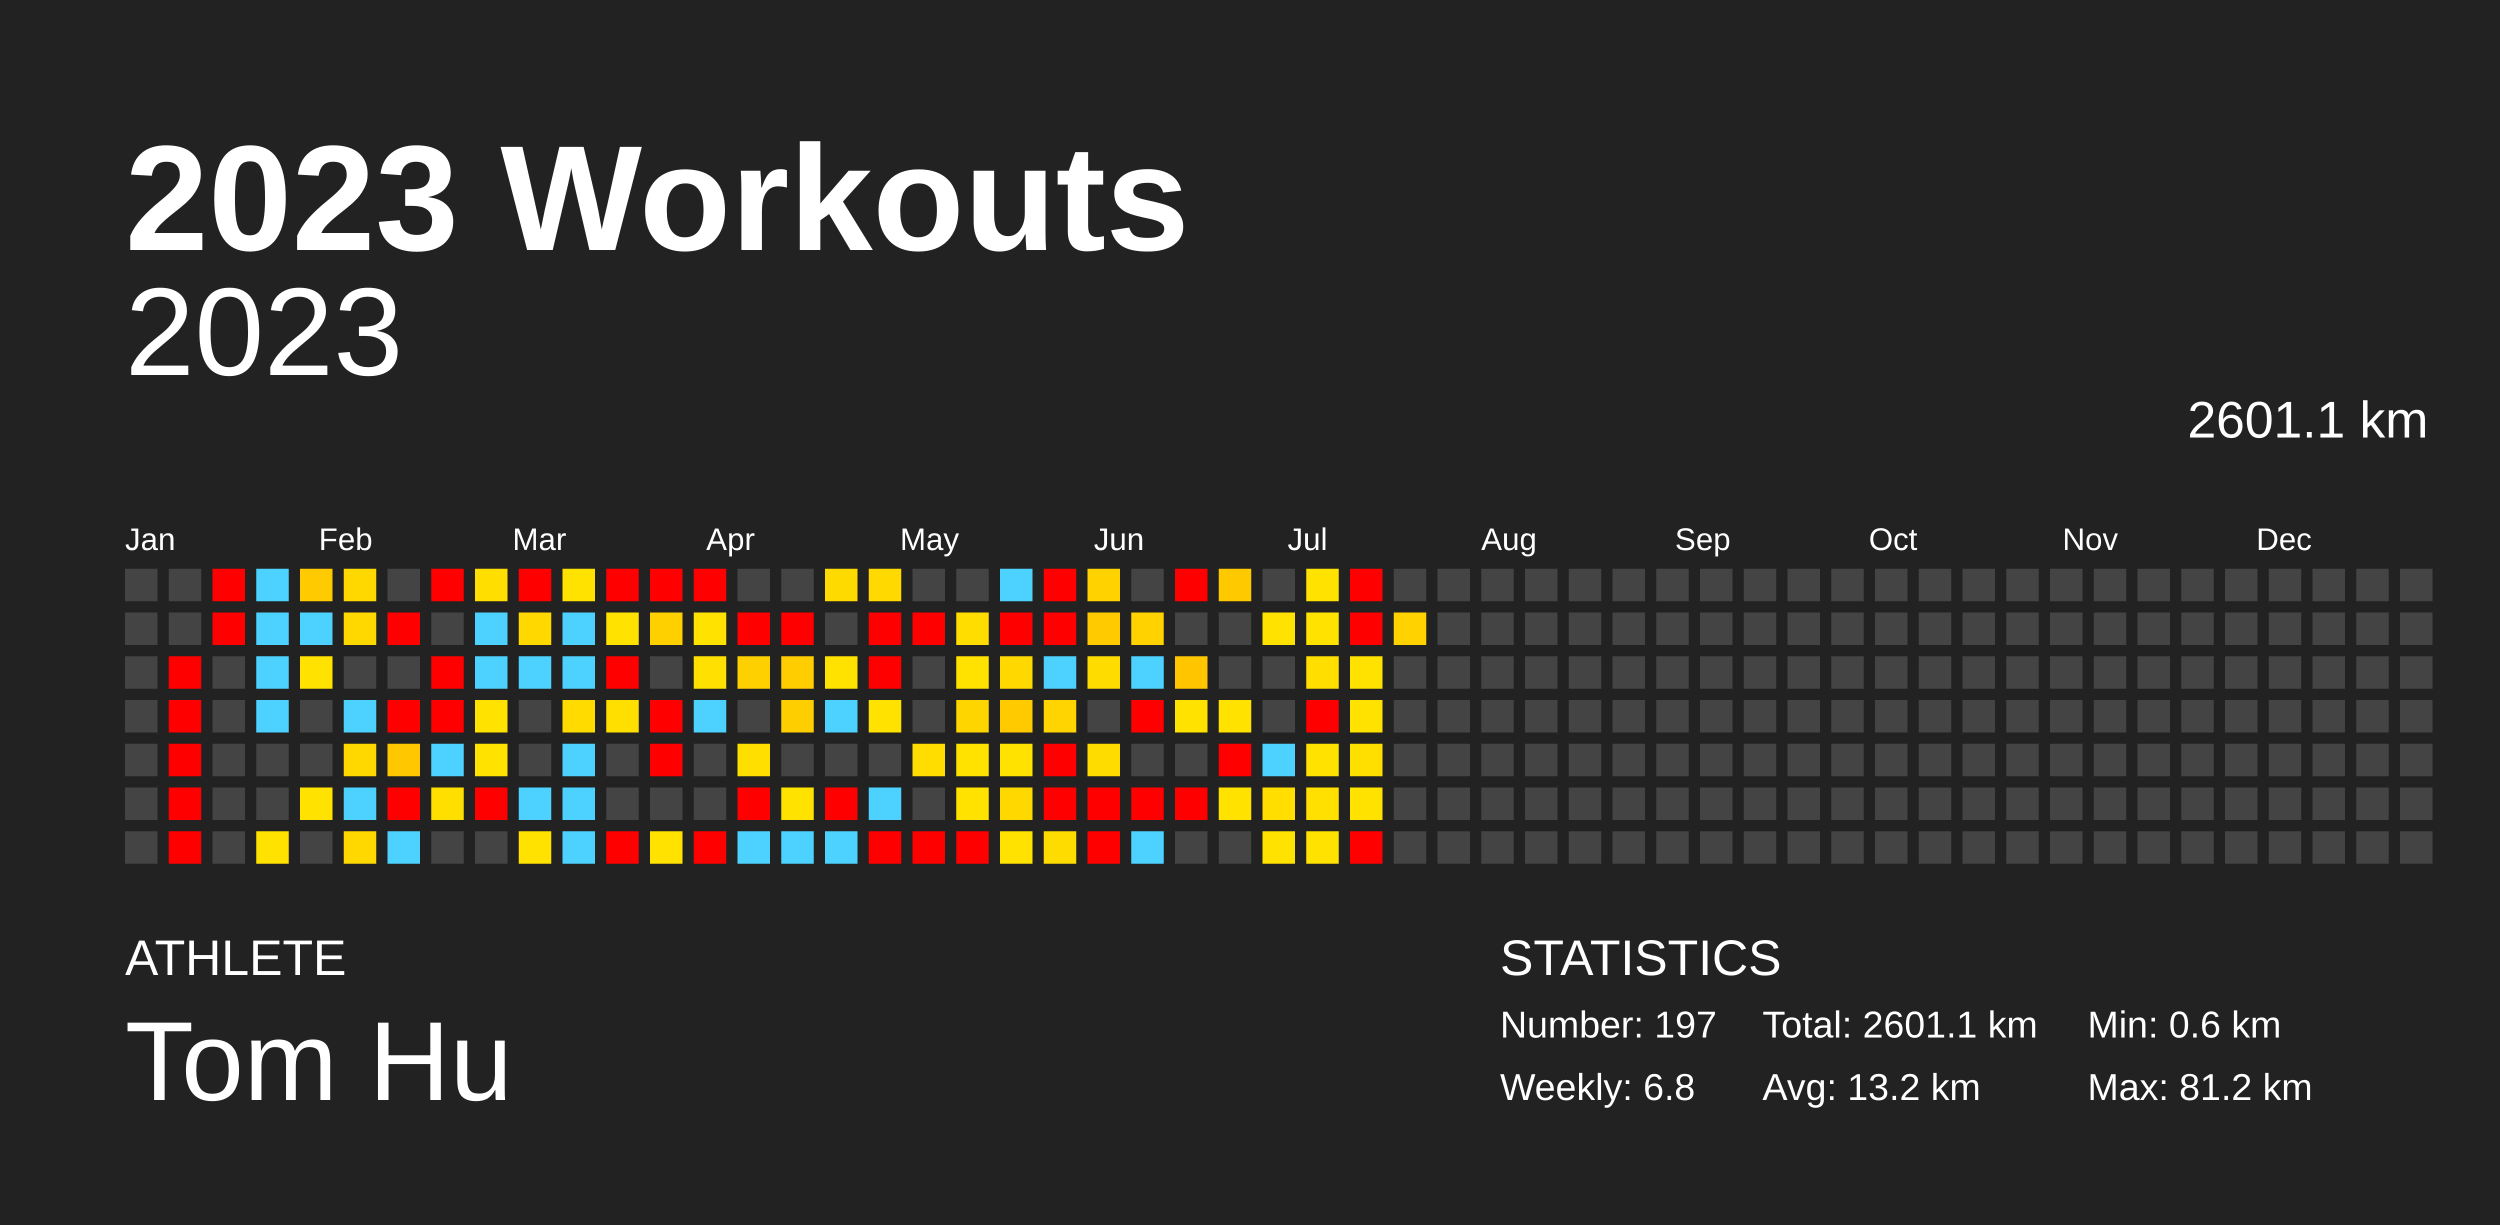
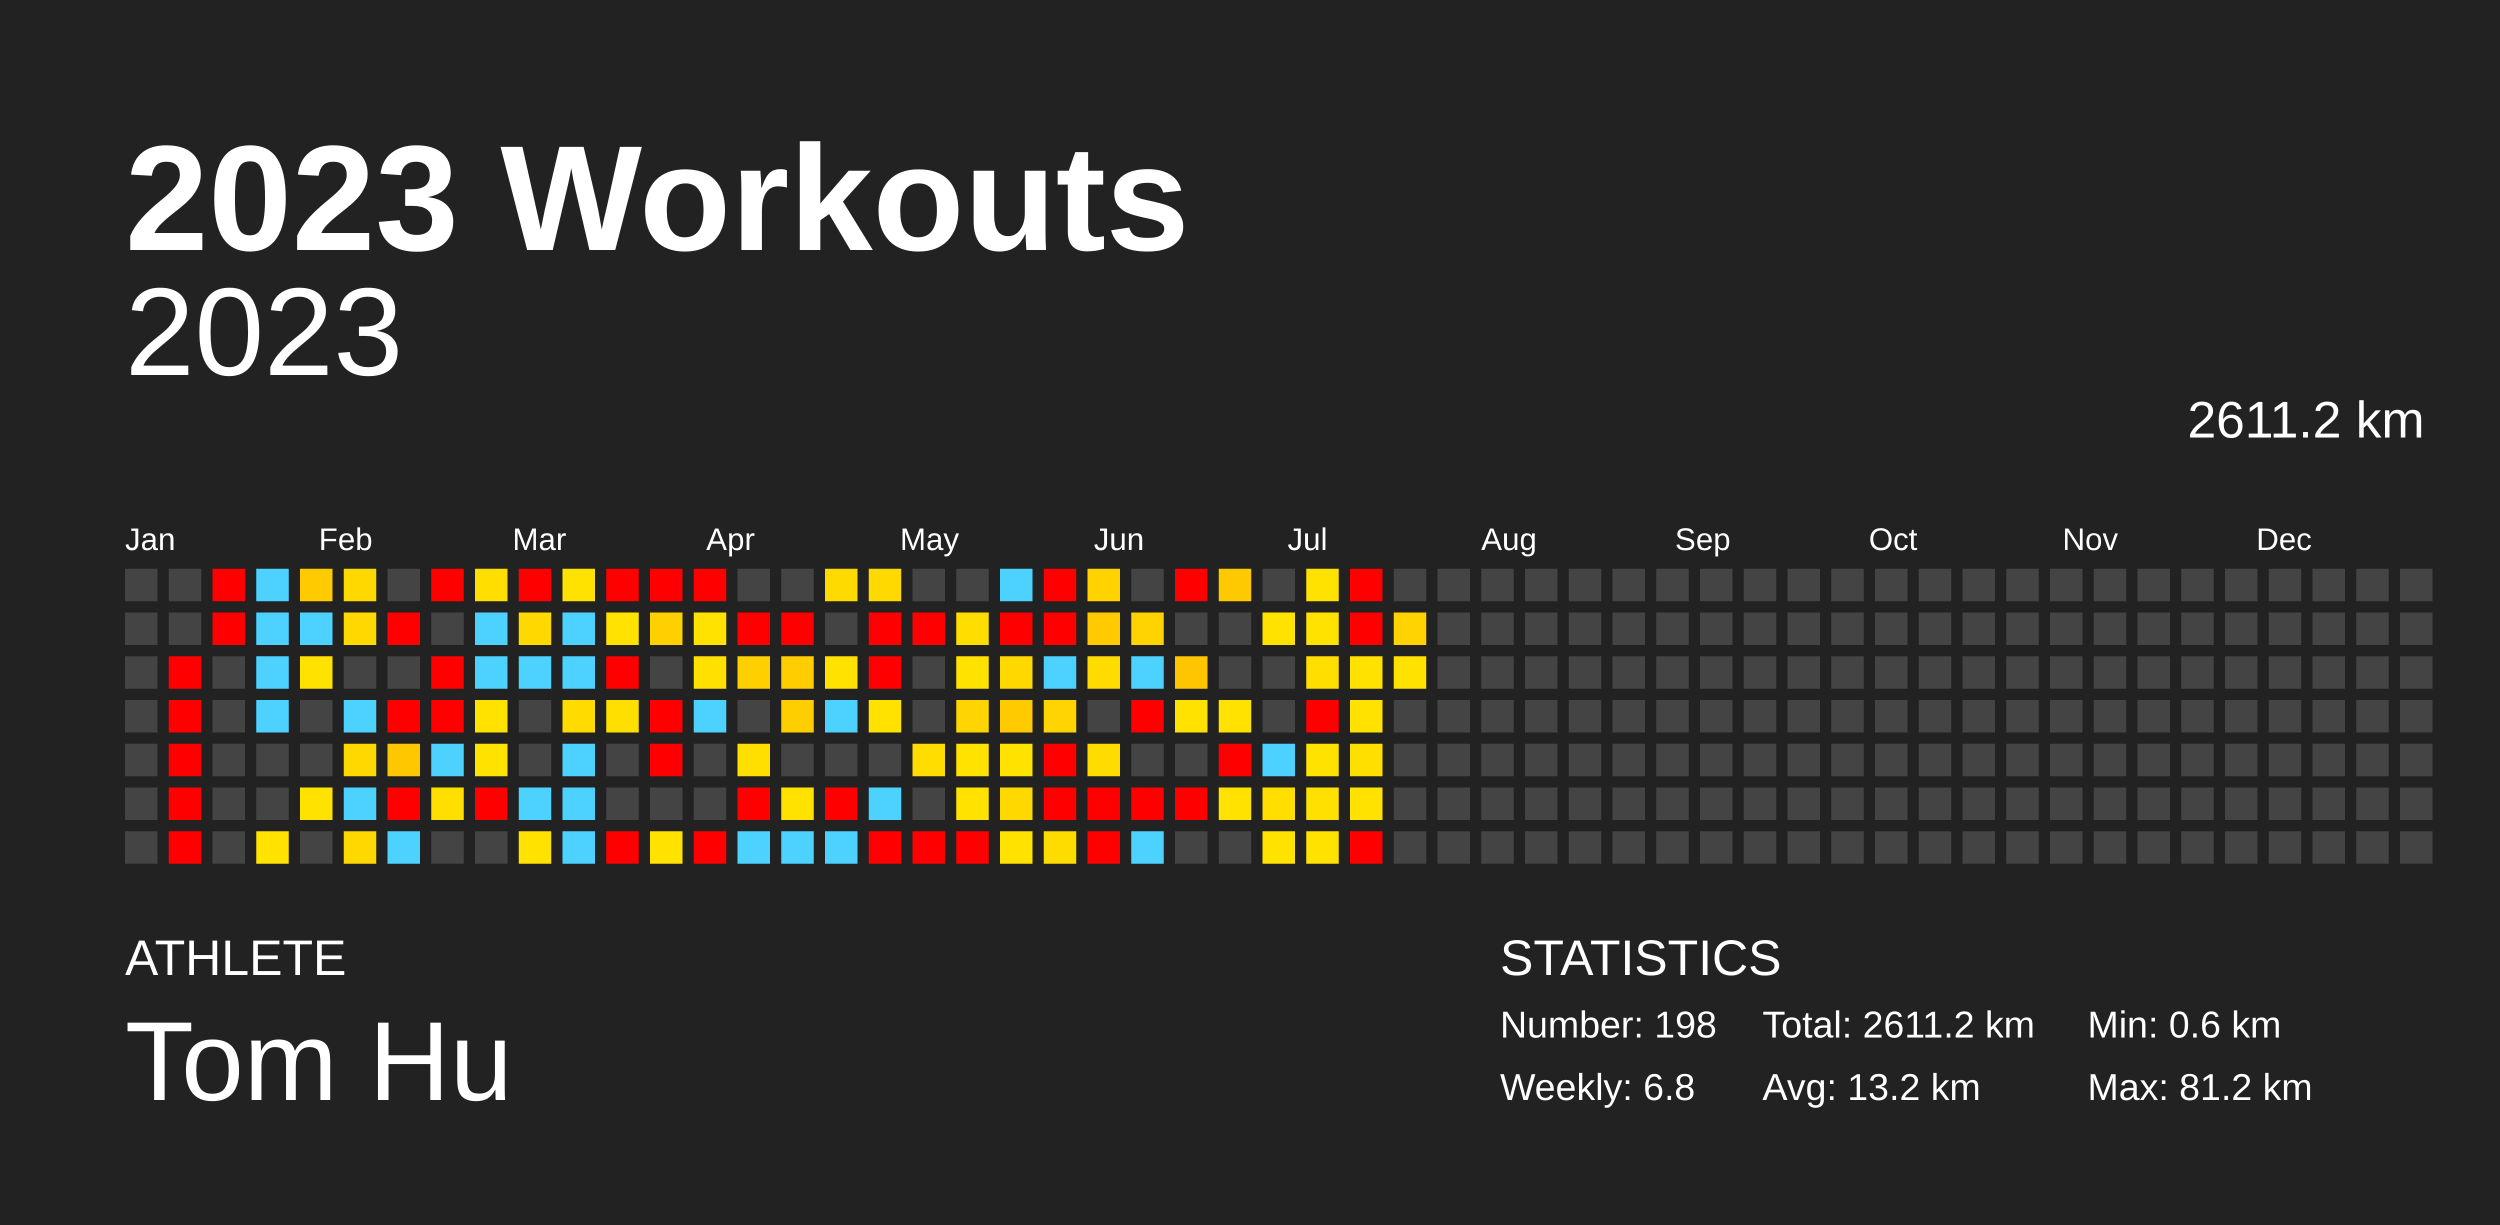
<svg xmlns="http://www.w3.org/2000/svg" baseProfile="full" height="98mm" version="1.1" viewBox="0,0,200,98" width="200mm">
  <defs />
  <rect fill="#222222" height="98" width="200" x="0" y="0" />
  <text fill="#FFFFFF" style="font-size:12px; font-family:Arial; font-weight:bold;" x="10" y="20">2023 Workouts</text>
  <text fill="#FFFFFF" style="font-size:4px; font-family:Arial" x="10" y="78">ATHLETE</text>
  <text fill="#FFFFFF" style="font-size:9px; font-family:Arial" x="10" y="88">Tom Hu</text>
  <text fill="#FFFFFF" style="font-size:4px; font-family:Arial" x="120" y="78">STATISTICS</text>
-   <text fill="#FFFFFF" style="font-size:3px; font-family:Arial" x="120" y="83">Number: 197</text>
+   <text fill="#FFFFFF" style="font-size:3px; font-family:Arial" x="120" y="83">Number: 198</text>
  <text fill="#FFFFFF" style="font-size:3px; font-family:Arial" x="120" y="88">Weekly: 6.8</text>
-   <text fill="#FFFFFF" style="font-size:3px; font-family:Arial" x="141" y="83">Total: 2601.1 km</text>
+   <text fill="#FFFFFF" style="font-size:3px; font-family:Arial" x="141" y="83">Total: 2611.2 km</text>
  <text fill="#FFFFFF" style="font-size:3px; font-family:Arial" x="141" y="88">Avg: 13.2 km</text>
  <text fill="#FFFFFF" style="font-size:3px; font-family:Arial" x="167" y="83">Min: 0.6 km</text>
  <text fill="#FFFFFF" style="font-size:3px; font-family:Arial" x="167" y="88">Max: 81.2 km</text>
  <text alignment-baseline="hanging" fill="#FFFFFF" style="font-size:10.0px; font-family:Arial;" x="10" y="30">2023</text>
-   <text alignment-baseline="hanging" fill="#FFFFFF" style="font-size:4.125px; font-family:Arial;" x="175" y="35">2601.1 km</text>
+   <text alignment-baseline="hanging" fill="#FFFFFF" style="font-size:4.125px; font-family:Arial;" x="175" y="35">2611.2 km</text>
  <text fill="#FFFFFF" style="font-size:2.5px; font-family:Arial" x="10.0" y="44">Jan</text>
  <text fill="#FFFFFF" style="font-size:2.5px; font-family:Arial" x="25.5" y="44">Feb</text>
  <text fill="#FFFFFF" style="font-size:2.5px; font-family:Arial" x="41.0" y="44">Mar</text>
  <text fill="#FFFFFF" style="font-size:2.5px; font-family:Arial" x="56.5" y="44">Apr</text>
  <text fill="#FFFFFF" style="font-size:2.5px; font-family:Arial" x="72.0" y="44">May</text>
  <text fill="#FFFFFF" style="font-size:2.5px; font-family:Arial" x="87.5" y="44">Jun</text>
  <text fill="#FFFFFF" style="font-size:2.5px; font-family:Arial" x="103.0" y="44">Jul</text>
  <text fill="#FFFFFF" style="font-size:2.5px; font-family:Arial" x="118.5" y="44">Aug</text>
  <text fill="#FFFFFF" style="font-size:2.5px; font-family:Arial" x="134.0" y="44">Sep</text>
  <text fill="#FFFFFF" style="font-size:2.5px; font-family:Arial" x="149.5" y="44">Oct</text>
  <text fill="#FFFFFF" style="font-size:2.5px; font-family:Arial" x="165.0" y="44">Nov</text>
  <text fill="#FFFFFF" style="font-size:2.5px; font-family:Arial" x="180.5" y="44">Dec</text>
  <rect fill="#444444" height="2.6" width="2.6" x="10.0" y="45.5" />
  <rect fill="#444444" height="2.6" width="2.6" x="10.0" y="49.0" />
  <rect fill="#444444" height="2.6" width="2.6" x="10.0" y="52.5" />
  <rect fill="#444444" height="2.6" width="2.6" x="10.0" y="56.0" />
  <rect fill="#444444" height="2.6" width="2.6" x="10.0" y="59.5" />
  <rect fill="#444444" height="2.6" width="2.6" x="10.0" y="63.0" />
  <rect fill="#444444" height="2.6" width="2.6" x="10.0" y="66.5" />
  <rect fill="#444444" height="2.6" width="2.6" x="13.5" y="45.5" />
  <rect fill="#444444" height="2.6" width="2.6" x="13.5" y="49.0" />
  <rect fill="red" height="2.6" width="2.6" x="13.5" y="52.5" />
  <rect fill="red" height="2.6" width="2.6" x="13.5" y="56.0" />
  <rect fill="red" height="2.6" width="2.6" x="13.5" y="59.5" />
  <rect fill="red" height="2.6" width="2.6" x="13.5" y="63.0" />
  <rect fill="red" height="2.6" width="2.6" x="13.5" y="66.5" />
  <rect fill="red" height="2.6" width="2.6" x="17.0" y="45.5" />
  <rect fill="red" height="2.6" width="2.6" x="17.0" y="49.0" />
  <rect fill="#444444" height="2.6" width="2.6" x="17.0" y="52.5" />
  <rect fill="#444444" height="2.6" width="2.6" x="17.0" y="56.0" />
  <rect fill="#444444" height="2.6" width="2.6" x="17.0" y="59.5" />
  <rect fill="#444444" height="2.6" width="2.6" x="17.0" y="63.0" />
  <rect fill="#444444" height="2.6" width="2.6" x="17.0" y="66.5" />
  <rect fill="#4dd2ff" height="2.6" width="2.6" x="20.5" y="45.5" />
  <rect fill="#4dd2ff" height="2.6" width="2.6" x="20.5" y="49.0" />
  <rect fill="#4dd2ff" height="2.6" width="2.6" x="20.5" y="52.5" />
  <rect fill="#4dd2ff" height="2.6" width="2.6" x="20.5" y="56.0" />
  <rect fill="#444444" height="2.6" width="2.6" x="20.5" y="59.5" />
  <rect fill="#444444" height="2.6" width="2.6" x="20.5" y="63.0" />
  <rect fill="#ffe200" height="2.6" width="2.6" x="20.5" y="66.5" />
  <rect fill="#ffca00" height="2.6" width="2.6" x="24.0" y="45.5" />
  <rect fill="#4dd2ff" height="2.6" width="2.6" x="24.0" y="49.0" />
  <rect fill="#ffe200" height="2.6" width="2.6" x="24.0" y="52.5" />
  <rect fill="#444444" height="2.6" width="2.6" x="24.0" y="56.0" />
  <rect fill="#444444" height="2.6" width="2.6" x="24.0" y="59.5" />
  <rect fill="#ffe200" height="2.6" width="2.6" x="24.0" y="63.0" />
  <rect fill="#444444" height="2.6" width="2.6" x="24.0" y="66.5" />
  <rect fill="#ffd800" height="2.6" width="2.6" x="27.5" y="45.5" />
  <rect fill="#ffd800" height="2.6" width="2.6" x="27.5" y="49.0" />
  <rect fill="#444444" height="2.6" width="2.6" x="27.5" y="52.5" />
  <rect fill="#4dd2ff" height="2.6" width="2.6" x="27.5" y="56.0" />
  <rect fill="#ffd800" height="2.6" width="2.6" x="27.5" y="59.5" />
  <rect fill="#4dd2ff" height="2.6" width="2.6" x="27.5" y="63.0" />
  <rect fill="#ffd800" height="2.6" width="2.6" x="27.5" y="66.5" />
  <rect fill="#444444" height="2.6" width="2.6" x="31.0" y="45.5" />
  <rect fill="red" height="2.6" width="2.6" x="31.0" y="49.0" />
  <rect fill="#444444" height="2.6" width="2.6" x="31.0" y="52.5" />
  <rect fill="red" height="2.6" width="2.6" x="31.0" y="56.0" />
  <rect fill="#ffc700" height="2.6" width="2.6" x="31.0" y="59.5" />
  <rect fill="red" height="2.6" width="2.6" x="31.0" y="63.0" />
  <rect fill="#4dd2ff" height="2.6" width="2.6" x="31.0" y="66.5" />
  <rect fill="red" height="2.6" width="2.6" x="34.5" y="45.5" />
  <rect fill="#444444" height="2.6" width="2.6" x="34.5" y="49.0" />
  <rect fill="red" height="2.6" width="2.6" x="34.5" y="52.5" />
  <rect fill="red" height="2.6" width="2.6" x="34.5" y="56.0" />
  <rect fill="#4dd2ff" height="2.6" width="2.6" x="34.5" y="59.5" />
  <rect fill="#ffdf00" height="2.6" width="2.6" x="34.5" y="63.0" />
  <rect fill="#444444" height="2.6" width="2.6" x="34.5" y="66.5" />
  <rect fill="#ffde00" height="2.6" width="2.6" x="38.0" y="45.5" />
  <rect fill="#4dd2ff" height="2.6" width="2.6" x="38.0" y="49.0" />
  <rect fill="#4dd2ff" height="2.6" width="2.6" x="38.0" y="52.5" />
  <rect fill="#ffe200" height="2.6" width="2.6" x="38.0" y="56.0" />
  <rect fill="#ffe200" height="2.6" width="2.6" x="38.0" y="59.5" />
  <rect fill="red" height="2.6" width="2.6" x="38.0" y="63.0" />
  <rect fill="#444444" height="2.6" width="2.6" x="38.0" y="66.5" />
  <rect fill="red" height="2.6" width="2.6" x="41.5" y="45.5" />
  <rect fill="#ffd800" height="2.6" width="2.6" x="41.5" y="49.0" />
  <rect fill="#4dd2ff" height="2.6" width="2.6" x="41.5" y="52.5" />
  <rect fill="#444444" height="2.6" width="2.6" x="41.5" y="56.0" />
  <rect fill="#444444" height="2.6" width="2.6" x="41.5" y="59.5" />
  <rect fill="#4dd2ff" height="2.6" width="2.6" x="41.5" y="63.0" />
  <rect fill="#ffe200" height="2.6" width="2.6" x="41.5" y="66.5" />
  <rect fill="#ffe200" height="2.6" width="2.6" x="45.0" y="45.5" />
  <rect fill="#4dd2ff" height="2.6" width="2.6" x="45.0" y="49.0" />
  <rect fill="#4dd2ff" height="2.6" width="2.6" x="45.0" y="52.5" />
  <rect fill="#ffdb00" height="2.6" width="2.6" x="45.0" y="56.0" />
  <rect fill="#4dd2ff" height="2.6" width="2.6" x="45.0" y="59.5" />
  <rect fill="#4dd2ff" height="2.6" width="2.6" x="45.0" y="63.0" />
  <rect fill="#4dd2ff" height="2.6" width="2.6" x="45.0" y="66.5" />
  <rect fill="red" height="2.6" width="2.6" x="48.5" y="45.5" />
  <rect fill="#ffe200" height="2.6" width="2.6" x="48.5" y="49.0" />
  <rect fill="red" height="2.6" width="2.6" x="48.5" y="52.5" />
  <rect fill="#ffdf00" height="2.6" width="2.6" x="48.5" y="56.0" />
  <rect fill="#444444" height="2.6" width="2.6" x="48.5" y="59.5" />
  <rect fill="#444444" height="2.6" width="2.6" x="48.5" y="63.0" />
  <rect fill="red" height="2.6" width="2.6" x="48.5" y="66.5" />
  <rect fill="red" height="2.6" width="2.6" x="52.0" y="45.5" />
  <rect fill="#ffd000" height="2.6" width="2.6" x="52.0" y="49.0" />
  <rect fill="#444444" height="2.6" width="2.6" x="52.0" y="52.5" />
  <rect fill="red" height="2.6" width="2.6" x="52.0" y="56.0" />
  <rect fill="red" height="2.6" width="2.6" x="52.0" y="59.5" />
  <rect fill="#444444" height="2.6" width="2.6" x="52.0" y="63.0" />
  <rect fill="#ffe200" height="2.6" width="2.6" x="52.0" y="66.5" />
  <rect fill="red" height="2.6" width="2.6" x="55.5" y="45.5" />
  <rect fill="#ffe200" height="2.6" width="2.6" x="55.5" y="49.0" />
  <rect fill="#ffe000" height="2.6" width="2.6" x="55.5" y="52.5" />
  <rect fill="#4dd2ff" height="2.6" width="2.6" x="55.5" y="56.0" />
  <rect fill="#444444" height="2.6" width="2.6" x="55.5" y="59.5" />
  <rect fill="#444444" height="2.6" width="2.6" x="55.5" y="63.0" />
  <rect fill="red" height="2.6" width="2.6" x="55.5" y="66.5" />
  <rect fill="#444444" height="2.6" width="2.6" x="59.0" y="45.5" />
  <rect fill="red" height="2.6" width="2.6" x="59.0" y="49.0" />
  <rect fill="#ffd000" height="2.6" width="2.6" x="59.0" y="52.5" />
  <rect fill="#444444" height="2.6" width="2.6" x="59.0" y="56.0" />
  <rect fill="#ffdf00" height="2.6" width="2.6" x="59.0" y="59.5" />
  <rect fill="red" height="2.6" width="2.6" x="59.0" y="63.0" />
  <rect fill="#4dd2ff" height="2.6" width="2.6" x="59.0" y="66.5" />
  <rect fill="#444444" height="2.6" width="2.6" x="62.5" y="45.5" />
  <rect fill="red" height="2.6" width="2.6" x="62.5" y="49.0" />
  <rect fill="#ffcd00" height="2.6" width="2.6" x="62.5" y="52.5" />
  <rect fill="#ffce00" height="2.6" width="2.6" x="62.5" y="56.0" />
  <rect fill="#444444" height="2.6" width="2.6" x="62.5" y="59.5" />
  <rect fill="#ffe200" height="2.6" width="2.6" x="62.5" y="63.0" />
  <rect fill="#4dd2ff" height="2.6" width="2.6" x="62.5" y="66.5" />
  <rect fill="#ffda00" height="2.6" width="2.6" x="66.0" y="45.5" />
  <rect fill="#444444" height="2.6" width="2.6" x="66.0" y="49.0" />
  <rect fill="#ffe200" height="2.6" width="2.6" x="66.0" y="52.5" />
  <rect fill="#4dd2ff" height="2.6" width="2.6" x="66.0" y="56.0" />
  <rect fill="#444444" height="2.6" width="2.6" x="66.0" y="59.5" />
  <rect fill="red" height="2.6" width="2.6" x="66.0" y="63.0" />
  <rect fill="#4dd2ff" height="2.6" width="2.6" x="66.0" y="66.5" />
  <rect fill="#ffd900" height="2.6" width="2.6" x="69.5" y="45.5" />
  <rect fill="red" height="2.6" width="2.6" x="69.5" y="49.0" />
  <rect fill="red" height="2.6" width="2.6" x="69.5" y="52.5" />
  <rect fill="#ffe200" height="2.6" width="2.6" x="69.5" y="56.0" />
  <rect fill="#444444" height="2.6" width="2.6" x="69.5" y="59.5" />
  <rect fill="#4dd2ff" height="2.6" width="2.6" x="69.5" y="63.0" />
  <rect fill="red" height="2.6" width="2.6" x="69.5" y="66.5" />
  <rect fill="#444444" height="2.6" width="2.6" x="73.0" y="45.5" />
  <rect fill="red" height="2.6" width="2.6" x="73.0" y="49.0" />
  <rect fill="#444444" height="2.6" width="2.6" x="73.0" y="52.5" />
  <rect fill="#444444" height="2.6" width="2.6" x="73.0" y="56.0" />
  <rect fill="#ffdd00" height="2.6" width="2.6" x="73.0" y="59.5" />
  <rect fill="#444444" height="2.6" width="2.6" x="73.0" y="63.0" />
  <rect fill="red" height="2.6" width="2.6" x="73.0" y="66.5" />
  <rect fill="#444444" height="2.6" width="2.6" x="76.5" y="45.5" />
  <rect fill="#ffdd00" height="2.6" width="2.6" x="76.5" y="49.0" />
  <rect fill="#ffe200" height="2.6" width="2.6" x="76.5" y="52.5" />
  <rect fill="#ffd500" height="2.6" width="2.6" x="76.5" y="56.0" />
  <rect fill="#ffe200" height="2.6" width="2.6" x="76.5" y="59.5" />
  <rect fill="#ffe200" height="2.6" width="2.6" x="76.5" y="63.0" />
  <rect fill="red" height="2.6" width="2.6" x="76.5" y="66.5" />
  <rect fill="#4dd2ff" height="2.6" width="2.6" x="80.0" y="45.5" />
  <rect fill="red" height="2.6" width="2.6" x="80.0" y="49.0" />
  <rect fill="#ffd800" height="2.6" width="2.6" x="80.0" y="52.5" />
  <rect fill="#ffcb00" height="2.6" width="2.6" x="80.0" y="56.0" />
  <rect fill="#ffe200" height="2.6" width="2.6" x="80.0" y="59.5" />
  <rect fill="#ffd800" height="2.6" width="2.6" x="80.0" y="63.0" />
  <rect fill="#ffe200" height="2.6" width="2.6" x="80.0" y="66.5" />
  <rect fill="red" height="2.6" width="2.6" x="83.5" y="45.5" />
  <rect fill="red" height="2.6" width="2.6" x="83.5" y="49.0" />
  <rect fill="#4dd2ff" height="2.6" width="2.6" x="83.5" y="52.5" />
  <rect fill="#ffd400" height="2.6" width="2.6" x="83.5" y="56.0" />
  <rect fill="red" height="2.6" width="2.6" x="83.5" y="59.5" />
  <rect fill="red" height="2.6" width="2.6" x="83.5" y="63.0" />
  <rect fill="#ffdc00" height="2.6" width="2.6" x="83.5" y="66.5" />
  <rect fill="#ffd200" height="2.6" width="2.6" x="87.0" y="45.5" />
  <rect fill="#ffcb00" height="2.6" width="2.6" x="87.0" y="49.0" />
  <rect fill="#ffdc00" height="2.6" width="2.6" x="87.0" y="52.5" />
  <rect fill="#444444" height="2.6" width="2.6" x="87.0" y="56.0" />
  <rect fill="#ffdc00" height="2.6" width="2.6" x="87.0" y="59.5" />
  <rect fill="red" height="2.6" width="2.6" x="87.0" y="63.0" />
  <rect fill="red" height="2.6" width="2.6" x="87.0" y="66.5" />
  <rect fill="#444444" height="2.6" width="2.6" x="90.5" y="45.5" />
  <rect fill="#ffd200" height="2.6" width="2.6" x="90.5" y="49.0" />
  <rect fill="#4dd2ff" height="2.6" width="2.6" x="90.5" y="52.5" />
  <rect fill="red" height="2.6" width="2.6" x="90.5" y="56.0" />
  <rect fill="#444444" height="2.6" width="2.6" x="90.5" y="59.5" />
  <rect fill="red" height="2.6" width="2.6" x="90.5" y="63.0" />
  <rect fill="#4dd2ff" height="2.6" width="2.6" x="90.5" y="66.5" />
  <rect fill="red" height="2.6" width="2.6" x="94.0" y="45.5" />
  <rect fill="#444444" height="2.6" width="2.6" x="94.0" y="49.0" />
  <rect fill="#ffc600" height="2.6" width="2.6" x="94.0" y="52.5" />
  <rect fill="#ffe200" height="2.6" width="2.6" x="94.0" y="56.0" />
  <rect fill="#444444" height="2.6" width="2.6" x="94.0" y="59.5" />
  <rect fill="red" height="2.6" width="2.6" x="94.0" y="63.0" />
  <rect fill="#444444" height="2.6" width="2.6" x="94.0" y="66.5" />
  <rect fill="#ffc900" height="2.6" width="2.6" x="97.5" y="45.5" />
  <rect fill="#444444" height="2.6" width="2.6" x="97.5" y="49.0" />
  <rect fill="#444444" height="2.6" width="2.6" x="97.5" y="52.5" />
  <rect fill="#ffe200" height="2.6" width="2.6" x="97.5" y="56.0" />
  <rect fill="red" height="2.6" width="2.6" x="97.5" y="59.5" />
  <rect fill="#ffe200" height="2.6" width="2.6" x="97.5" y="63.0" />
  <rect fill="#444444" height="2.6" width="2.6" x="97.5" y="66.5" />
  <rect fill="#444444" height="2.6" width="2.6" x="101.0" y="45.5" />
  <rect fill="#ffe200" height="2.6" width="2.6" x="101.0" y="49.0" />
  <rect fill="#444444" height="2.6" width="2.6" x="101.0" y="52.5" />
  <rect fill="#444444" height="2.6" width="2.6" x="101.0" y="56.0" />
  <rect fill="#4dd2ff" height="2.6" width="2.6" x="101.0" y="59.5" />
  <rect fill="#ffde00" height="2.6" width="2.6" x="101.0" y="63.0" />
  <rect fill="#ffe200" height="2.6" width="2.6" x="101.0" y="66.5" />
  <rect fill="#ffe200" height="2.6" width="2.6" x="104.5" y="45.5" />
  <rect fill="#ffe200" height="2.6" width="2.6" x="104.5" y="49.0" />
  <rect fill="#ffde00" height="2.6" width="2.6" x="104.5" y="52.5" />
  <rect fill="red" height="2.6" width="2.6" x="104.5" y="56.0" />
  <rect fill="#ffe200" height="2.6" width="2.6" x="104.5" y="59.5" />
  <rect fill="#ffe000" height="2.6" width="2.6" x="104.5" y="63.0" />
  <rect fill="#ffe200" height="2.6" width="2.6" x="104.5" y="66.5" />
  <rect fill="red" height="2.6" width="2.6" x="108.0" y="45.5" />
  <rect fill="red" height="2.6" width="2.6" x="108.0" y="49.0" />
  <rect fill="#ffe200" height="2.6" width="2.6" x="108.0" y="52.5" />
  <rect fill="#ffe200" height="2.6" width="2.6" x="108.0" y="56.0" />
  <rect fill="#ffdf00" height="2.6" width="2.6" x="108.0" y="59.5" />
  <rect fill="#ffe200" height="2.6" width="2.6" x="108.0" y="63.0" />
  <rect fill="red" height="2.6" width="2.6" x="108.0" y="66.5" />
  <rect fill="#444444" height="2.6" width="2.6" x="111.5" y="45.5" />
  <rect fill="#ffd200" height="2.6" width="2.6" x="111.5" y="49.0" />
-   <rect fill="#444444" height="2.6" width="2.6" x="111.5" y="52.5" />
+   <rect fill="#ffe200" height="2.6" width="2.6" x="111.5" y="52.5" />
  <rect fill="#444444" height="2.6" width="2.6" x="111.5" y="56.0" />
  <rect fill="#444444" height="2.6" width="2.6" x="111.5" y="59.5" />
  <rect fill="#444444" height="2.6" width="2.6" x="111.5" y="63.0" />
  <rect fill="#444444" height="2.6" width="2.6" x="111.5" y="66.5" />
  <rect fill="#444444" height="2.6" width="2.6" x="115.0" y="45.5" />
  <rect fill="#444444" height="2.6" width="2.6" x="115.0" y="49.0" />
  <rect fill="#444444" height="2.6" width="2.6" x="115.0" y="52.5" />
  <rect fill="#444444" height="2.6" width="2.6" x="115.0" y="56.0" />
  <rect fill="#444444" height="2.6" width="2.6" x="115.0" y="59.5" />
  <rect fill="#444444" height="2.6" width="2.6" x="115.0" y="63.0" />
  <rect fill="#444444" height="2.6" width="2.6" x="115.0" y="66.5" />
  <rect fill="#444444" height="2.6" width="2.6" x="118.5" y="45.5" />
  <rect fill="#444444" height="2.6" width="2.6" x="118.5" y="49.0" />
  <rect fill="#444444" height="2.6" width="2.6" x="118.5" y="52.5" />
  <rect fill="#444444" height="2.6" width="2.6" x="118.5" y="56.0" />
  <rect fill="#444444" height="2.6" width="2.6" x="118.5" y="59.5" />
  <rect fill="#444444" height="2.6" width="2.6" x="118.5" y="63.0" />
  <rect fill="#444444" height="2.6" width="2.6" x="118.5" y="66.5" />
  <rect fill="#444444" height="2.6" width="2.6" x="122.0" y="45.5" />
  <rect fill="#444444" height="2.6" width="2.6" x="122.0" y="49.0" />
  <rect fill="#444444" height="2.6" width="2.6" x="122.0" y="52.5" />
  <rect fill="#444444" height="2.6" width="2.6" x="122.0" y="56.0" />
  <rect fill="#444444" height="2.6" width="2.6" x="122.0" y="59.5" />
  <rect fill="#444444" height="2.6" width="2.6" x="122.0" y="63.0" />
  <rect fill="#444444" height="2.6" width="2.6" x="122.0" y="66.5" />
  <rect fill="#444444" height="2.6" width="2.6" x="125.5" y="45.5" />
  <rect fill="#444444" height="2.6" width="2.6" x="125.5" y="49.0" />
  <rect fill="#444444" height="2.6" width="2.6" x="125.5" y="52.5" />
  <rect fill="#444444" height="2.6" width="2.6" x="125.5" y="56.0" />
  <rect fill="#444444" height="2.6" width="2.6" x="125.5" y="59.5" />
  <rect fill="#444444" height="2.6" width="2.6" x="125.5" y="63.0" />
  <rect fill="#444444" height="2.6" width="2.6" x="125.5" y="66.5" />
  <rect fill="#444444" height="2.6" width="2.6" x="129.0" y="45.5" />
  <rect fill="#444444" height="2.6" width="2.6" x="129.0" y="49.0" />
  <rect fill="#444444" height="2.6" width="2.6" x="129.0" y="52.5" />
  <rect fill="#444444" height="2.6" width="2.6" x="129.0" y="56.0" />
  <rect fill="#444444" height="2.6" width="2.6" x="129.0" y="59.5" />
  <rect fill="#444444" height="2.6" width="2.6" x="129.0" y="63.0" />
  <rect fill="#444444" height="2.6" width="2.6" x="129.0" y="66.5" />
  <rect fill="#444444" height="2.6" width="2.6" x="132.5" y="45.5" />
  <rect fill="#444444" height="2.6" width="2.6" x="132.5" y="49.0" />
  <rect fill="#444444" height="2.6" width="2.6" x="132.5" y="52.5" />
  <rect fill="#444444" height="2.6" width="2.6" x="132.5" y="56.0" />
  <rect fill="#444444" height="2.6" width="2.6" x="132.5" y="59.5" />
  <rect fill="#444444" height="2.6" width="2.6" x="132.5" y="63.0" />
  <rect fill="#444444" height="2.6" width="2.6" x="132.5" y="66.5" />
  <rect fill="#444444" height="2.6" width="2.6" x="136.0" y="45.5" />
  <rect fill="#444444" height="2.6" width="2.6" x="136.0" y="49.0" />
  <rect fill="#444444" height="2.6" width="2.6" x="136.0" y="52.5" />
  <rect fill="#444444" height="2.6" width="2.6" x="136.0" y="56.0" />
  <rect fill="#444444" height="2.6" width="2.6" x="136.0" y="59.5" />
  <rect fill="#444444" height="2.6" width="2.6" x="136.0" y="63.0" />
  <rect fill="#444444" height="2.6" width="2.6" x="136.0" y="66.5" />
  <rect fill="#444444" height="2.6" width="2.6" x="139.5" y="45.5" />
  <rect fill="#444444" height="2.6" width="2.6" x="139.5" y="49.0" />
  <rect fill="#444444" height="2.6" width="2.6" x="139.5" y="52.5" />
  <rect fill="#444444" height="2.6" width="2.6" x="139.5" y="56.0" />
  <rect fill="#444444" height="2.6" width="2.6" x="139.5" y="59.5" />
  <rect fill="#444444" height="2.6" width="2.6" x="139.5" y="63.0" />
  <rect fill="#444444" height="2.6" width="2.6" x="139.5" y="66.5" />
  <rect fill="#444444" height="2.6" width="2.6" x="143.0" y="45.5" />
  <rect fill="#444444" height="2.6" width="2.6" x="143.0" y="49.0" />
  <rect fill="#444444" height="2.6" width="2.6" x="143.0" y="52.5" />
  <rect fill="#444444" height="2.6" width="2.6" x="143.0" y="56.0" />
  <rect fill="#444444" height="2.6" width="2.6" x="143.0" y="59.5" />
  <rect fill="#444444" height="2.6" width="2.6" x="143.0" y="63.0" />
  <rect fill="#444444" height="2.6" width="2.6" x="143.0" y="66.5" />
  <rect fill="#444444" height="2.6" width="2.6" x="146.5" y="45.5" />
  <rect fill="#444444" height="2.6" width="2.6" x="146.5" y="49.0" />
  <rect fill="#444444" height="2.6" width="2.6" x="146.5" y="52.5" />
  <rect fill="#444444" height="2.6" width="2.6" x="146.5" y="56.0" />
  <rect fill="#444444" height="2.6" width="2.6" x="146.5" y="59.5" />
  <rect fill="#444444" height="2.6" width="2.6" x="146.5" y="63.0" />
  <rect fill="#444444" height="2.6" width="2.6" x="146.5" y="66.5" />
  <rect fill="#444444" height="2.6" width="2.6" x="150.0" y="45.5" />
  <rect fill="#444444" height="2.6" width="2.6" x="150.0" y="49.0" />
  <rect fill="#444444" height="2.6" width="2.6" x="150.0" y="52.5" />
  <rect fill="#444444" height="2.6" width="2.6" x="150.0" y="56.0" />
  <rect fill="#444444" height="2.6" width="2.6" x="150.0" y="59.5" />
  <rect fill="#444444" height="2.6" width="2.6" x="150.0" y="63.0" />
  <rect fill="#444444" height="2.6" width="2.6" x="150.0" y="66.5" />
  <rect fill="#444444" height="2.6" width="2.6" x="153.5" y="45.5" />
  <rect fill="#444444" height="2.6" width="2.6" x="153.5" y="49.0" />
  <rect fill="#444444" height="2.6" width="2.6" x="153.5" y="52.5" />
  <rect fill="#444444" height="2.6" width="2.6" x="153.5" y="56.0" />
  <rect fill="#444444" height="2.6" width="2.6" x="153.5" y="59.5" />
  <rect fill="#444444" height="2.6" width="2.6" x="153.5" y="63.0" />
  <rect fill="#444444" height="2.6" width="2.6" x="153.5" y="66.5" />
  <rect fill="#444444" height="2.6" width="2.6" x="157.0" y="45.5" />
  <rect fill="#444444" height="2.6" width="2.6" x="157.0" y="49.0" />
  <rect fill="#444444" height="2.6" width="2.6" x="157.0" y="52.5" />
  <rect fill="#444444" height="2.6" width="2.6" x="157.0" y="56.0" />
  <rect fill="#444444" height="2.6" width="2.6" x="157.0" y="59.5" />
  <rect fill="#444444" height="2.6" width="2.6" x="157.0" y="63.0" />
  <rect fill="#444444" height="2.6" width="2.6" x="157.0" y="66.5" />
  <rect fill="#444444" height="2.6" width="2.6" x="160.5" y="45.5" />
  <rect fill="#444444" height="2.6" width="2.6" x="160.5" y="49.0" />
  <rect fill="#444444" height="2.6" width="2.6" x="160.5" y="52.5" />
  <rect fill="#444444" height="2.6" width="2.6" x="160.5" y="56.0" />
  <rect fill="#444444" height="2.6" width="2.6" x="160.5" y="59.5" />
  <rect fill="#444444" height="2.6" width="2.6" x="160.5" y="63.0" />
  <rect fill="#444444" height="2.6" width="2.6" x="160.5" y="66.5" />
  <rect fill="#444444" height="2.6" width="2.6" x="164.0" y="45.5" />
  <rect fill="#444444" height="2.6" width="2.6" x="164.0" y="49.0" />
  <rect fill="#444444" height="2.6" width="2.6" x="164.0" y="52.5" />
  <rect fill="#444444" height="2.6" width="2.6" x="164.0" y="56.0" />
  <rect fill="#444444" height="2.6" width="2.6" x="164.0" y="59.5" />
  <rect fill="#444444" height="2.6" width="2.6" x="164.0" y="63.0" />
  <rect fill="#444444" height="2.6" width="2.6" x="164.0" y="66.5" />
  <rect fill="#444444" height="2.6" width="2.6" x="167.5" y="45.5" />
  <rect fill="#444444" height="2.6" width="2.6" x="167.5" y="49.0" />
  <rect fill="#444444" height="2.6" width="2.6" x="167.5" y="52.5" />
  <rect fill="#444444" height="2.6" width="2.6" x="167.5" y="56.0" />
  <rect fill="#444444" height="2.6" width="2.6" x="167.5" y="59.5" />
  <rect fill="#444444" height="2.6" width="2.6" x="167.5" y="63.0" />
  <rect fill="#444444" height="2.6" width="2.6" x="167.5" y="66.5" />
  <rect fill="#444444" height="2.6" width="2.6" x="171.0" y="45.5" />
  <rect fill="#444444" height="2.6" width="2.6" x="171.0" y="49.0" />
  <rect fill="#444444" height="2.6" width="2.6" x="171.0" y="52.5" />
  <rect fill="#444444" height="2.6" width="2.6" x="171.0" y="56.0" />
  <rect fill="#444444" height="2.6" width="2.6" x="171.0" y="59.5" />
  <rect fill="#444444" height="2.6" width="2.6" x="171.0" y="63.0" />
  <rect fill="#444444" height="2.6" width="2.6" x="171.0" y="66.5" />
  <rect fill="#444444" height="2.6" width="2.6" x="174.5" y="45.5" />
  <rect fill="#444444" height="2.6" width="2.6" x="174.5" y="49.0" />
  <rect fill="#444444" height="2.6" width="2.6" x="174.5" y="52.5" />
  <rect fill="#444444" height="2.6" width="2.6" x="174.5" y="56.0" />
  <rect fill="#444444" height="2.6" width="2.6" x="174.5" y="59.5" />
  <rect fill="#444444" height="2.6" width="2.6" x="174.5" y="63.0" />
  <rect fill="#444444" height="2.6" width="2.6" x="174.5" y="66.5" />
  <rect fill="#444444" height="2.6" width="2.6" x="178.0" y="45.5" />
  <rect fill="#444444" height="2.6" width="2.6" x="178.0" y="49.0" />
  <rect fill="#444444" height="2.6" width="2.6" x="178.0" y="52.5" />
  <rect fill="#444444" height="2.6" width="2.6" x="178.0" y="56.0" />
  <rect fill="#444444" height="2.6" width="2.6" x="178.0" y="59.5" />
  <rect fill="#444444" height="2.6" width="2.6" x="178.0" y="63.0" />
  <rect fill="#444444" height="2.6" width="2.6" x="178.0" y="66.5" />
  <rect fill="#444444" height="2.6" width="2.6" x="181.5" y="45.5" />
  <rect fill="#444444" height="2.6" width="2.6" x="181.5" y="49.0" />
  <rect fill="#444444" height="2.6" width="2.6" x="181.5" y="52.5" />
  <rect fill="#444444" height="2.6" width="2.6" x="181.5" y="56.0" />
  <rect fill="#444444" height="2.6" width="2.6" x="181.5" y="59.5" />
  <rect fill="#444444" height="2.6" width="2.6" x="181.5" y="63.0" />
  <rect fill="#444444" height="2.6" width="2.6" x="181.5" y="66.5" />
  <rect fill="#444444" height="2.6" width="2.6" x="185.0" y="45.5" />
  <rect fill="#444444" height="2.6" width="2.6" x="185.0" y="49.0" />
  <rect fill="#444444" height="2.6" width="2.6" x="185.0" y="52.5" />
  <rect fill="#444444" height="2.6" width="2.6" x="185.0" y="56.0" />
  <rect fill="#444444" height="2.6" width="2.6" x="185.0" y="59.5" />
  <rect fill="#444444" height="2.6" width="2.6" x="185.0" y="63.0" />
  <rect fill="#444444" height="2.6" width="2.6" x="185.0" y="66.5" />
  <rect fill="#444444" height="2.6" width="2.6" x="188.5" y="45.5" />
  <rect fill="#444444" height="2.6" width="2.6" x="188.5" y="49.0" />
  <rect fill="#444444" height="2.6" width="2.6" x="188.5" y="52.5" />
  <rect fill="#444444" height="2.6" width="2.6" x="188.5" y="56.0" />
  <rect fill="#444444" height="2.6" width="2.6" x="188.5" y="59.5" />
  <rect fill="#444444" height="2.6" width="2.6" x="188.5" y="63.0" />
  <rect fill="#444444" height="2.6" width="2.6" x="188.5" y="66.5" />
  <rect fill="#444444" height="2.6" width="2.6" x="192.0" y="45.5" />
  <rect fill="#444444" height="2.6" width="2.6" x="192.0" y="49.0" />
  <rect fill="#444444" height="2.6" width="2.6" x="192.0" y="52.5" />
  <rect fill="#444444" height="2.6" width="2.6" x="192.0" y="56.0" />
  <rect fill="#444444" height="2.6" width="2.6" x="192.0" y="59.5" />
  <rect fill="#444444" height="2.6" width="2.6" x="192.0" y="63.0" />
  <rect fill="#444444" height="2.6" width="2.6" x="192.0" y="66.5" />
</svg>
